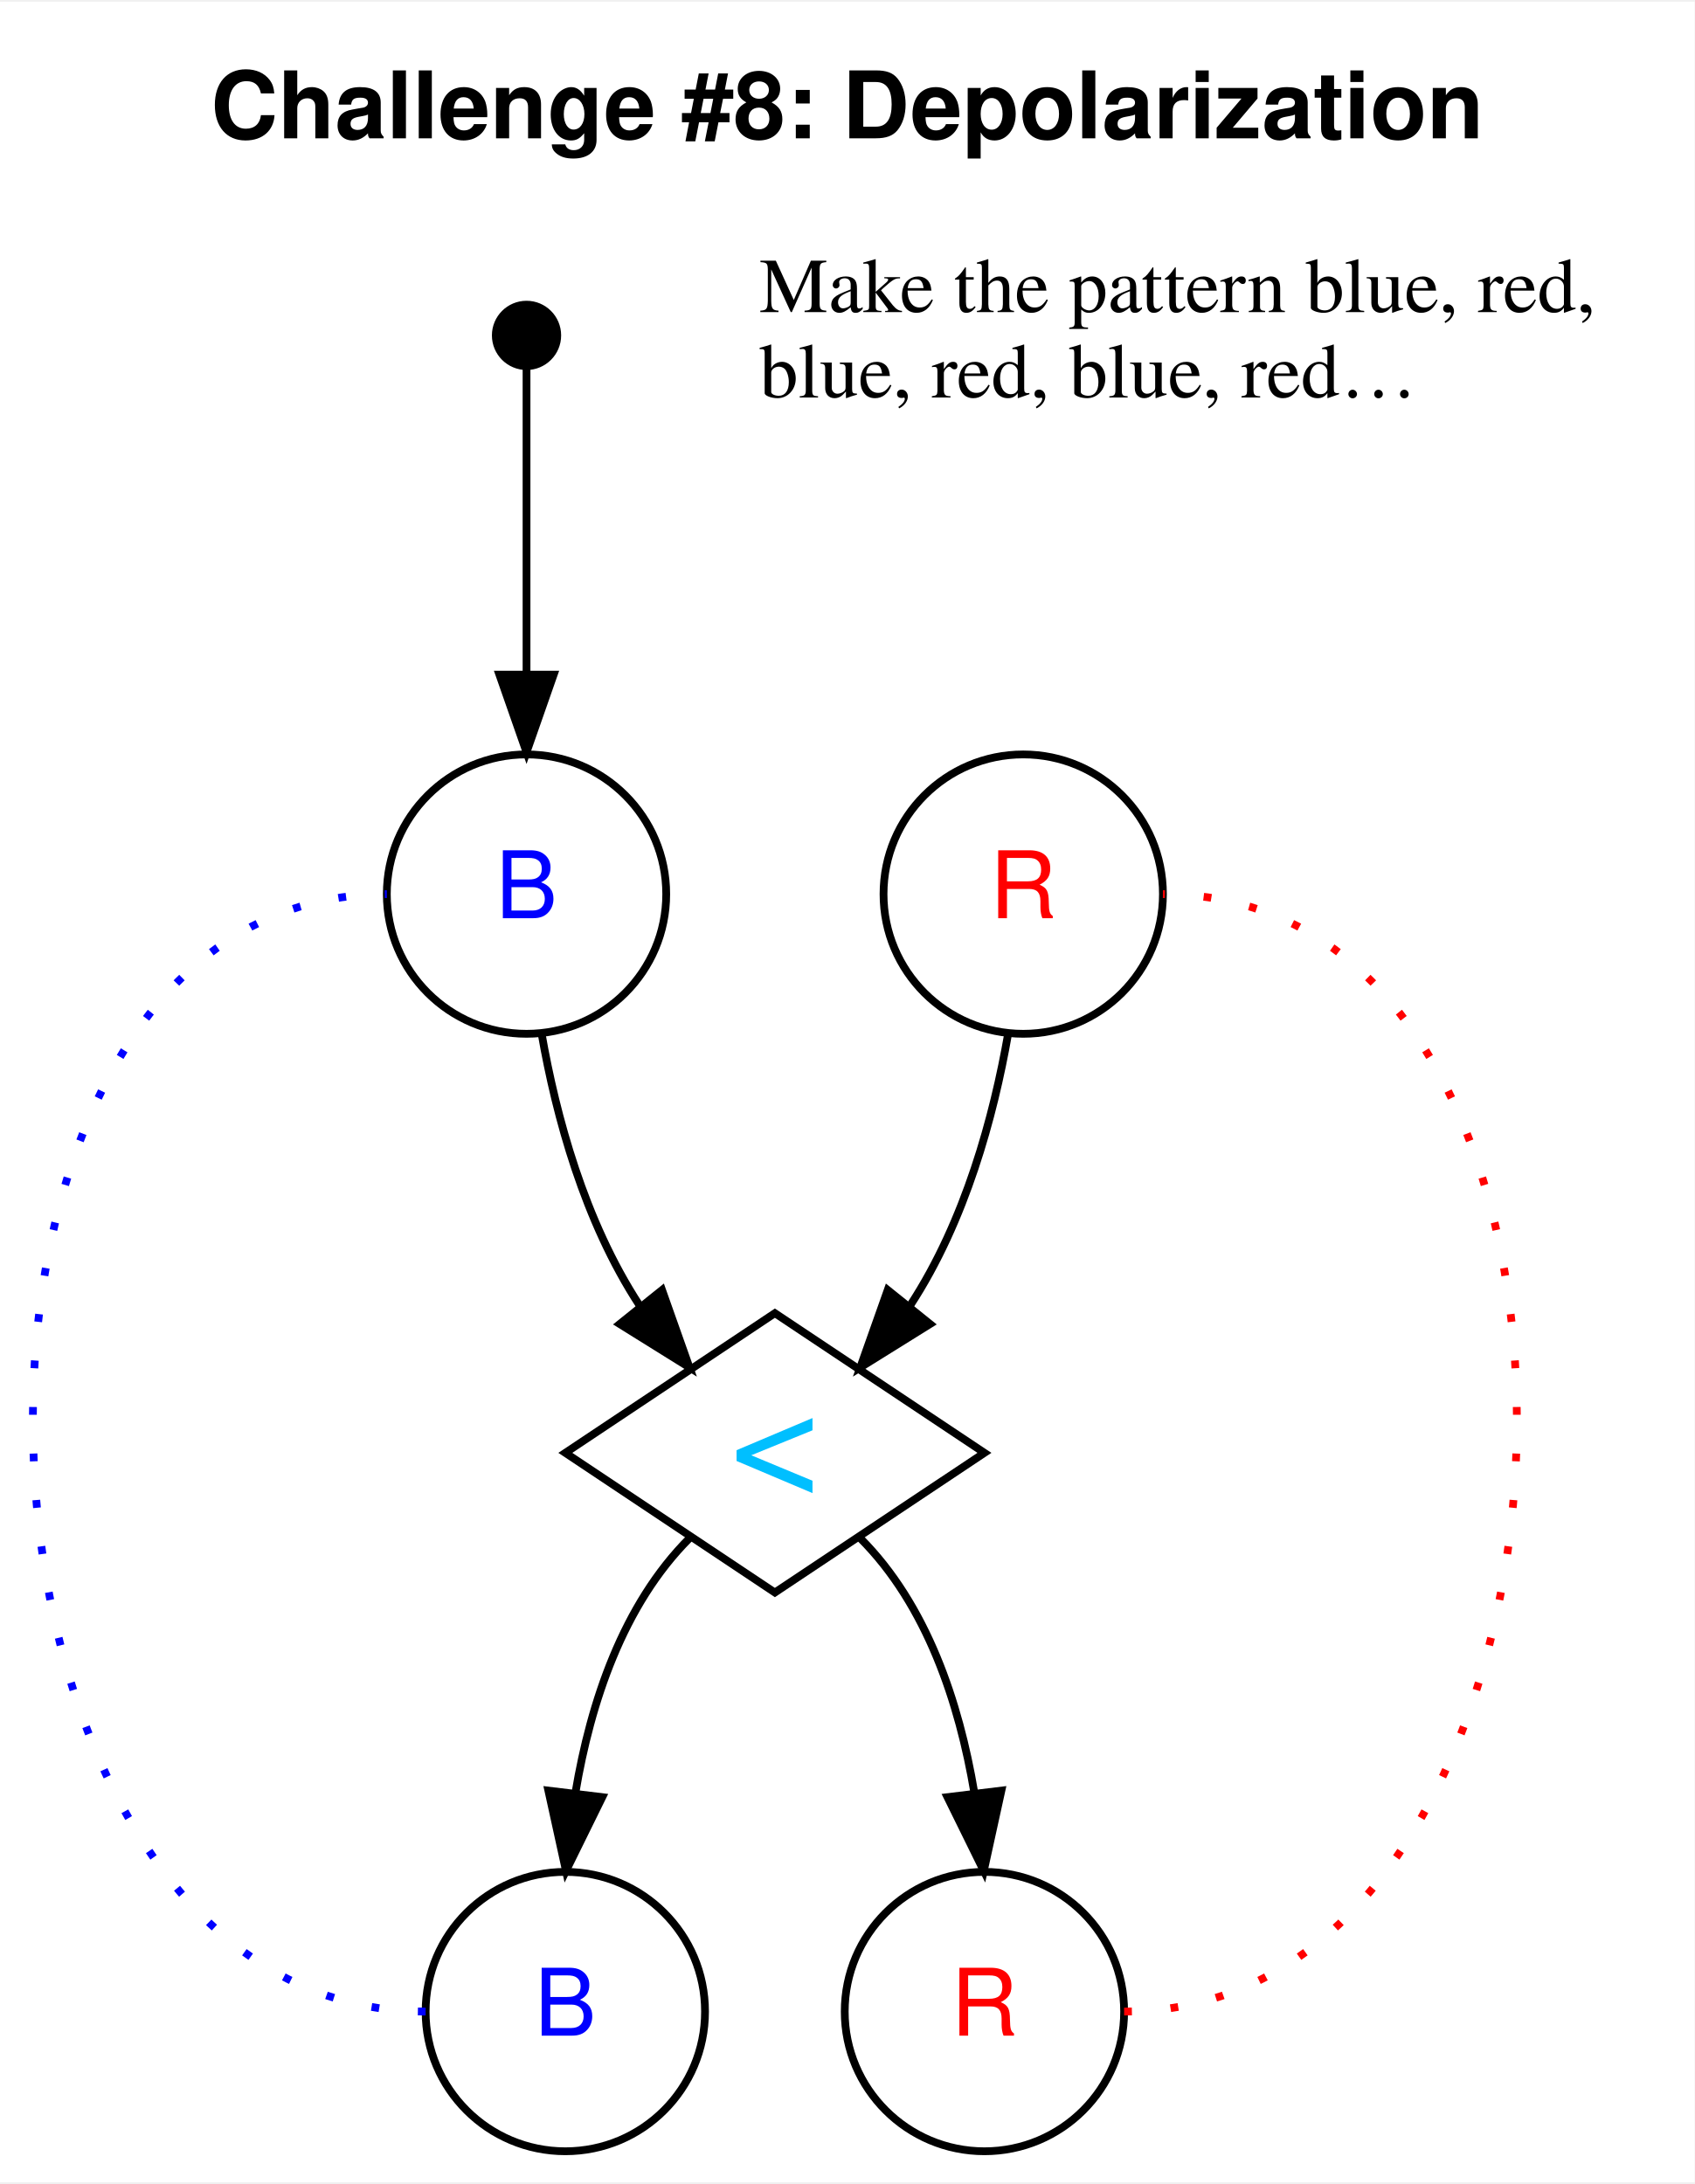
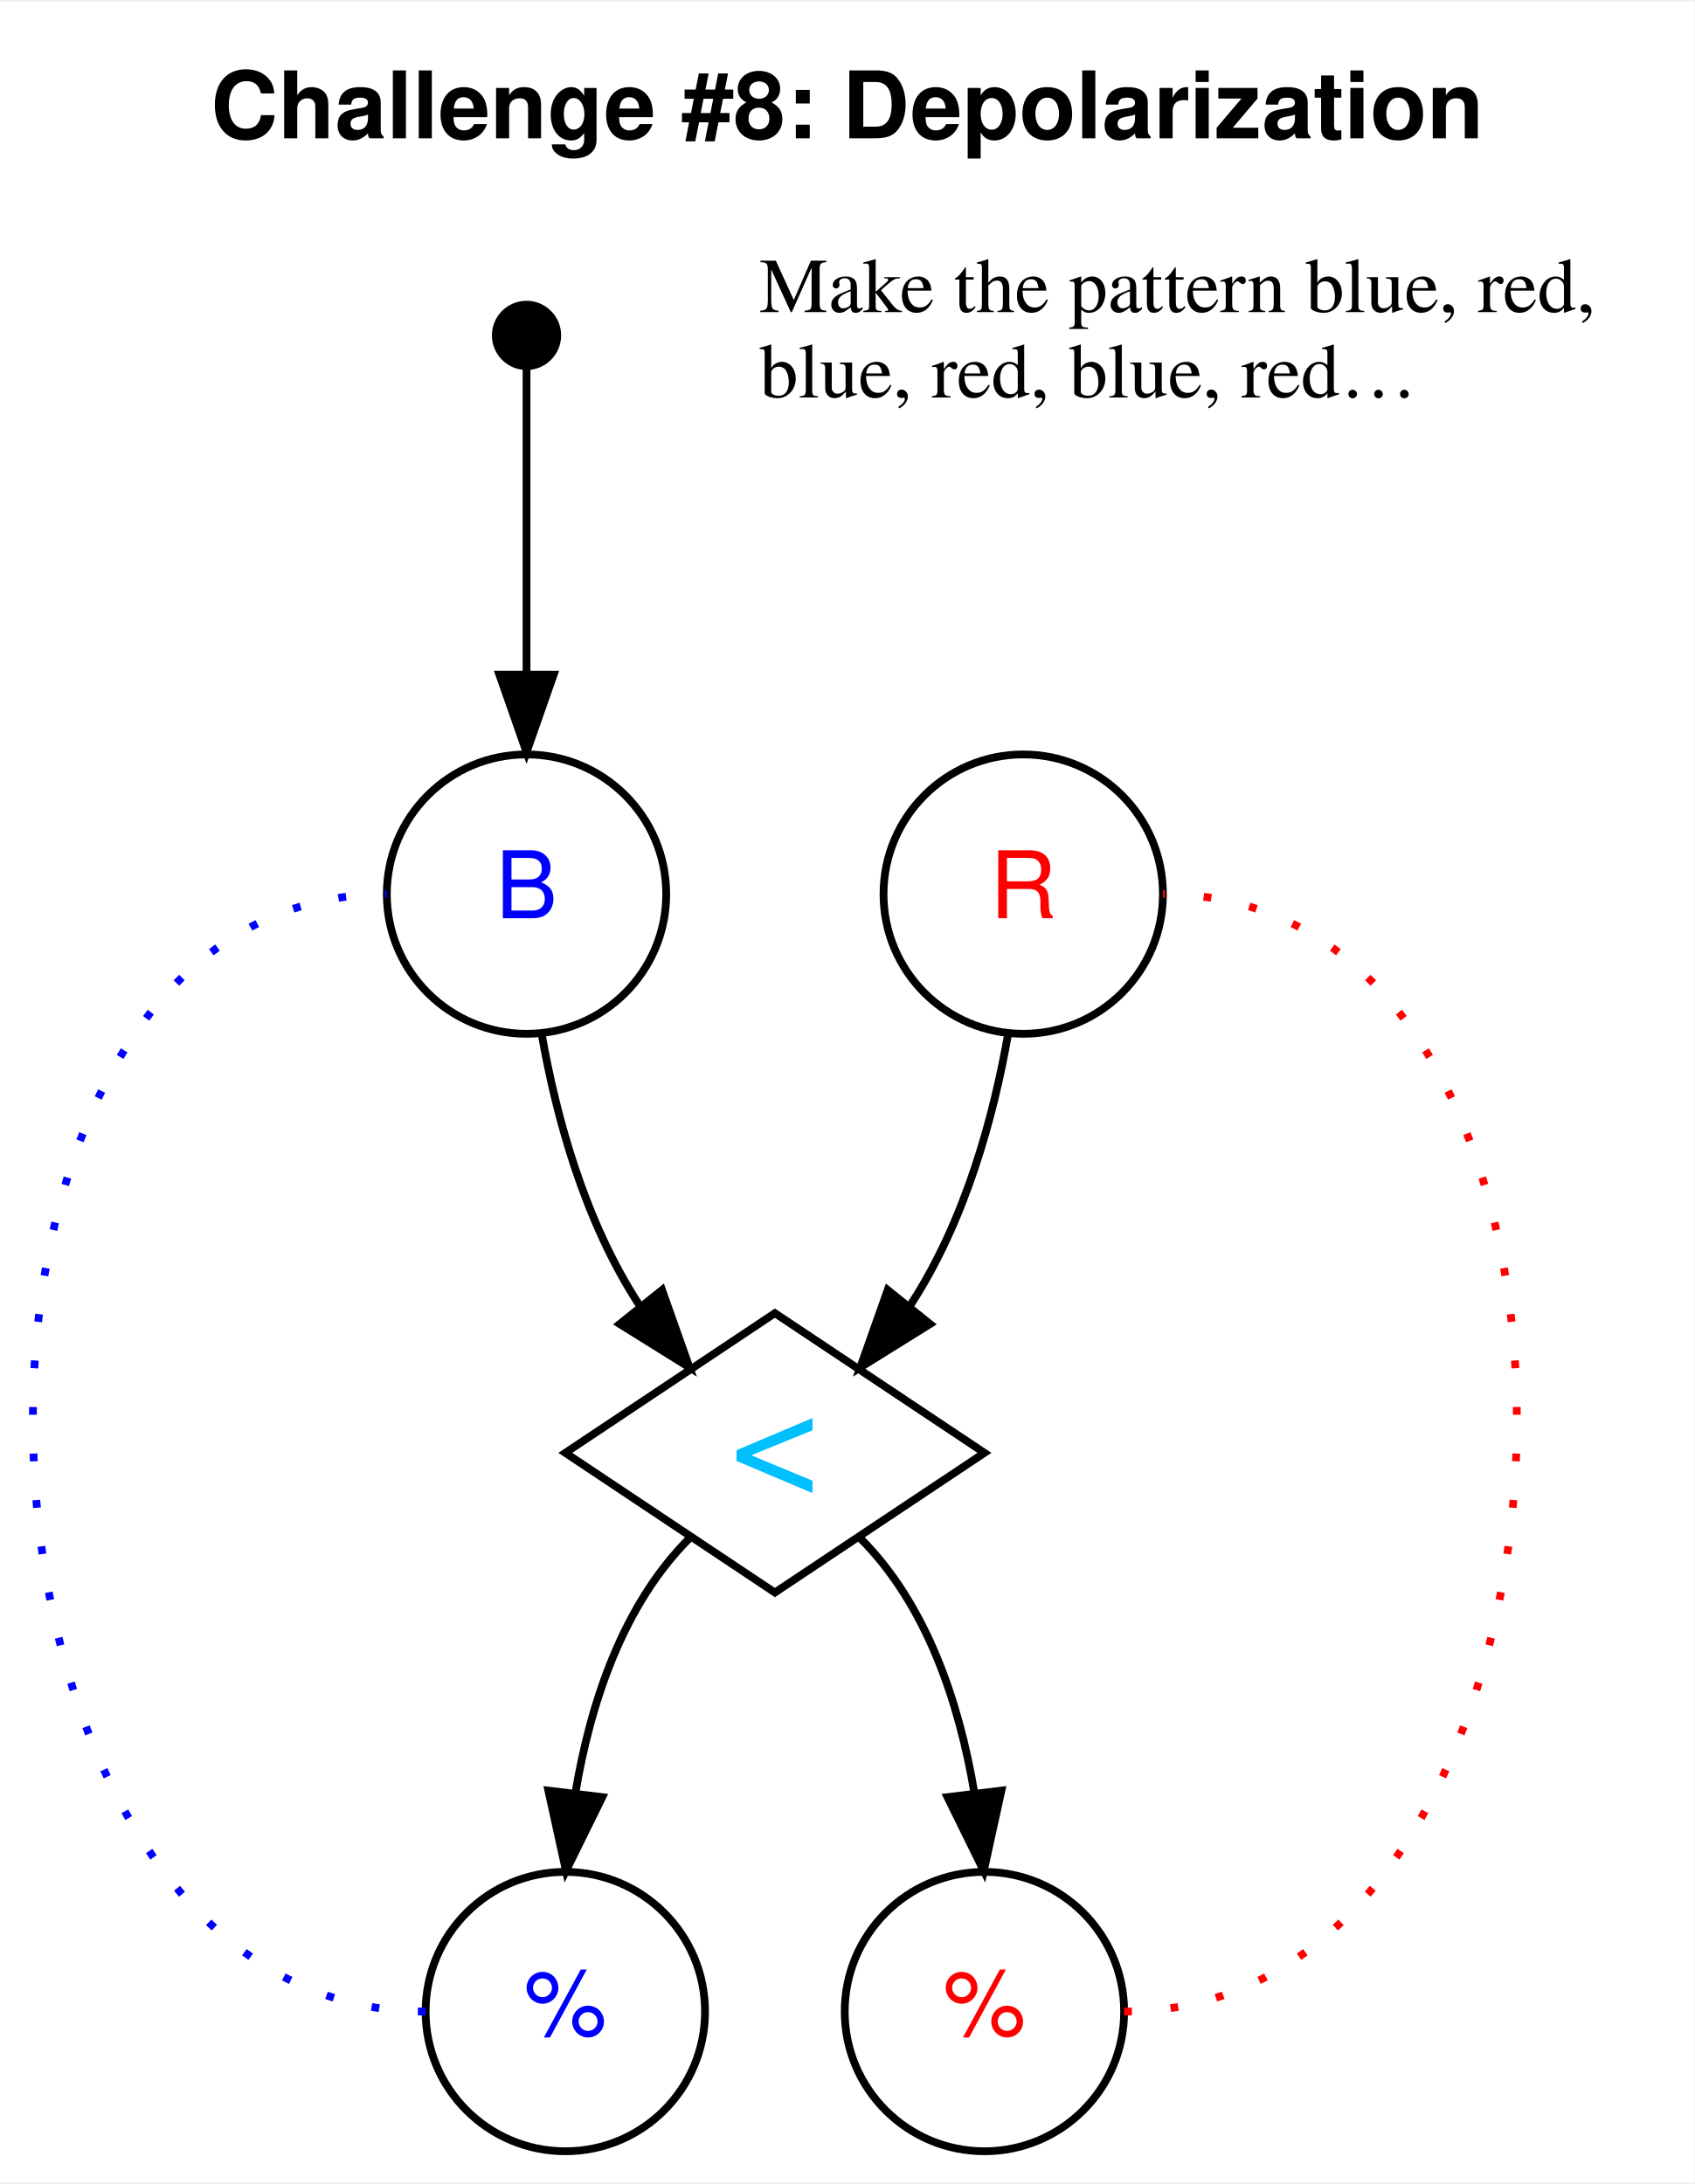
<svg xmlns="http://www.w3.org/2000/svg" width="218pt" height="281pt" viewBox="0.00 0.00 218.34 281.00">
  <g id="graph0" class="graph" transform="scale(1 1) rotate(0) translate(4 277)">
    <polygon fill="#ffffff" stroke="transparent" points="-4,4 -4,-277 214.341,-277 214.341,4 -4,4" />
    <text text-anchor="middle" x="105.171" y="-259.4" font-family="Helvetica,sans-Serif" font-weight="bold" font-size="12.00" fill="#000000">Challenge #8: Depolarization</text>
    <g id="node1" class="node">
      <ellipse fill="#000000" stroke="#000000" cx="63.841" cy="-234" rx="3.96" ry="3.96" />
    </g>
    <g id="node2" class="node">
      <ellipse fill="none" stroke="#000000" cx="63.841" cy="-162" rx="18" ry="18" />
      <text text-anchor="middle" x="63.841" y="-158.9" font-family="Helvetica,sans-Serif" font-size="12.00" fill="#0000ff">B</text>
    </g>
    <g id="edge1" class="edge">
      <path fill="none" stroke="#000000" d="M63.841,-229.712C63.841,-222.062 63.841,-205.472 63.841,-190.629" />
      <polygon fill="#000000" stroke="#000000" points="67.341,-190.282 63.841,-180.282 60.342,-190.282 67.341,-190.282" />
    </g>
    <g id="node7" class="node">
      <polygon fill="none" stroke="#000000" points="95.841,-108 68.841,-90 95.841,-72 122.841,-90 95.841,-108" />
      <text text-anchor="middle" x="95.841" y="-85" font-family="Helvetica,sans-Serif" font-size="20.00" fill="#00bfff">&lt;</text>
    </g>
    <g id="edge2" class="edge">
      <path fill="none" stroke="#000000" d="M65.785,-144.017C67.648,-133.374 71.286,-119.894 78.379,-109.038" />
      <polygon fill="#000000" stroke="#000000" points="81.304,-110.987 84.841,-101 75.848,-106.601 81.304,-110.987" />
    </g>
    <g id="node3" class="node">
      <ellipse fill="none" stroke="#000000" cx="68.841" cy="-18" rx="18" ry="18" />
-       <text text-anchor="middle" x="68.841" y="-14.9" font-family="Helvetica,sans-Serif" font-size="12.00" fill="#0000ff">B</text>
+       <text text-anchor="middle" x="68.841" y="-14.9" font-family="Helvetica,sans-Serif" font-size="12.00" fill="#0000ff">%</text>
    </g>
    <g id="edge6" class="edge">
      <path fill="none" stroke="#0000ff" stroke-dasharray="1,5" d="M50.841,-18C-13.197,-18 -18.197,-162 45.841,-162" />
    </g>
    <g id="node5" class="node">
      <ellipse fill="none" stroke="#000000" cx="122.841" cy="-18" rx="18" ry="18" />
-       <text text-anchor="middle" x="122.841" y="-14.9" font-family="Helvetica,sans-Serif" font-size="12.00" fill="#ff0000">R</text>
+       <text text-anchor="middle" x="122.841" y="-14.9" font-family="Helvetica,sans-Serif" font-size="12.00" fill="#ff0000">%</text>
    </g>
    <g id="node4" class="node">
      <ellipse fill="none" stroke="#000000" cx="127.841" cy="-162" rx="18" ry="18" />
      <text text-anchor="middle" x="127.841" y="-158.9" font-family="Helvetica,sans-Serif" font-size="12.00" fill="#ff0000">R</text>
    </g>
    <g id="edge3" class="edge">
      <path fill="none" stroke="#000000" d="M125.898,-144.017C124.035,-133.374 120.397,-119.894 113.303,-109.038" />
      <polygon fill="#000000" stroke="#000000" points="115.835,-106.601 106.841,-101 110.379,-110.987 115.835,-106.601" />
    </g>
    <g id="edge7" class="edge">
      <path fill="none" stroke="#ff0000" stroke-dasharray="1,5" d="M140.841,-18C204.88,-18 209.88,-162 145.841,-162" />
    </g>
    <g id="node6" class="node">
      <text text-anchor="start" x="93.841" y="-237" font-family="Times" font-size="10.00" fill="#000000">Make the pattern blue, red,</text>
      <text text-anchor="start" x="93.841" y="-226" font-family="Times" font-size="10.00" fill="#000000">blue, red, blue, red…</text>
    </g>
    <g id="edge4" class="edge">
      <path fill="none" stroke="#000000" d="M84.841,-79C76.247,-70.405 72.097,-57.794 70.154,-46.265" />
      <polygon fill="#000000" stroke="#000000" points="73.604,-45.634 68.926,-36.128 66.654,-46.477 73.604,-45.634" />
    </g>
    <g id="edge5" class="edge">
      <path fill="none" stroke="#000000" d="M106.841,-79C115.436,-70.405 119.585,-57.794 121.528,-46.265" />
      <polygon fill="#000000" stroke="#000000" points="125.028,-46.477 122.757,-36.128 118.079,-45.634 125.028,-46.477" />
    </g>
  </g>
</svg>
